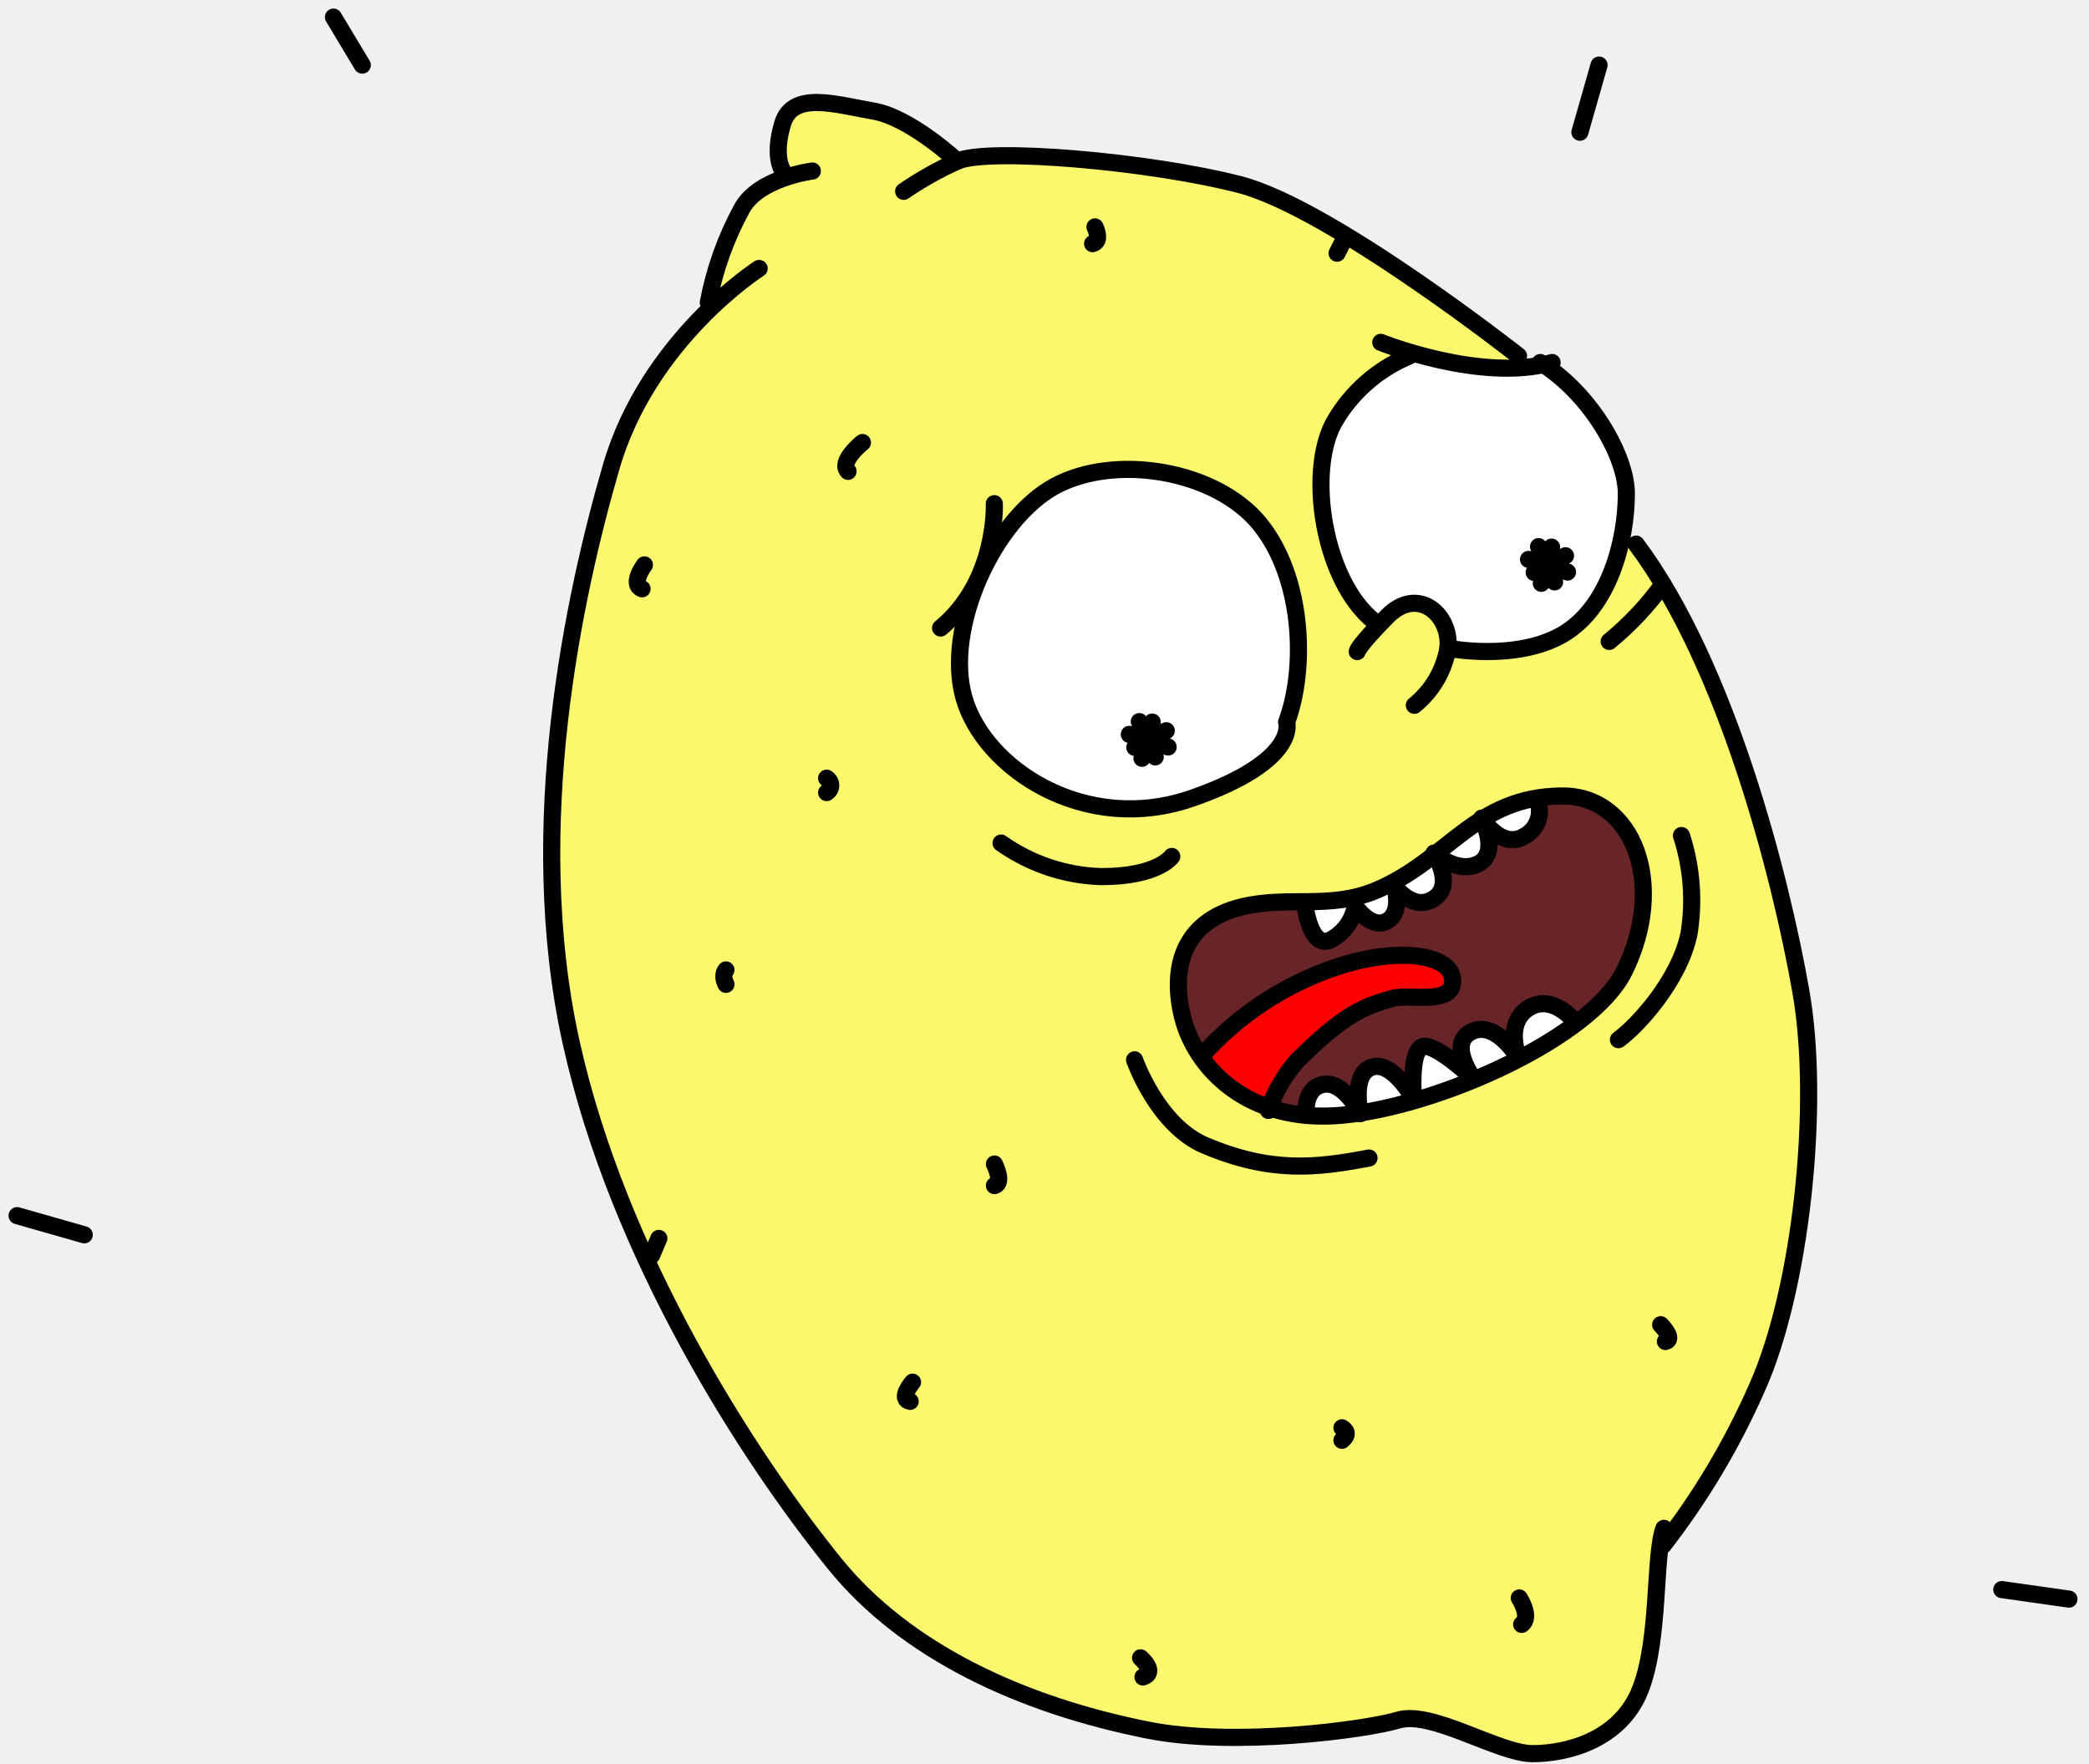
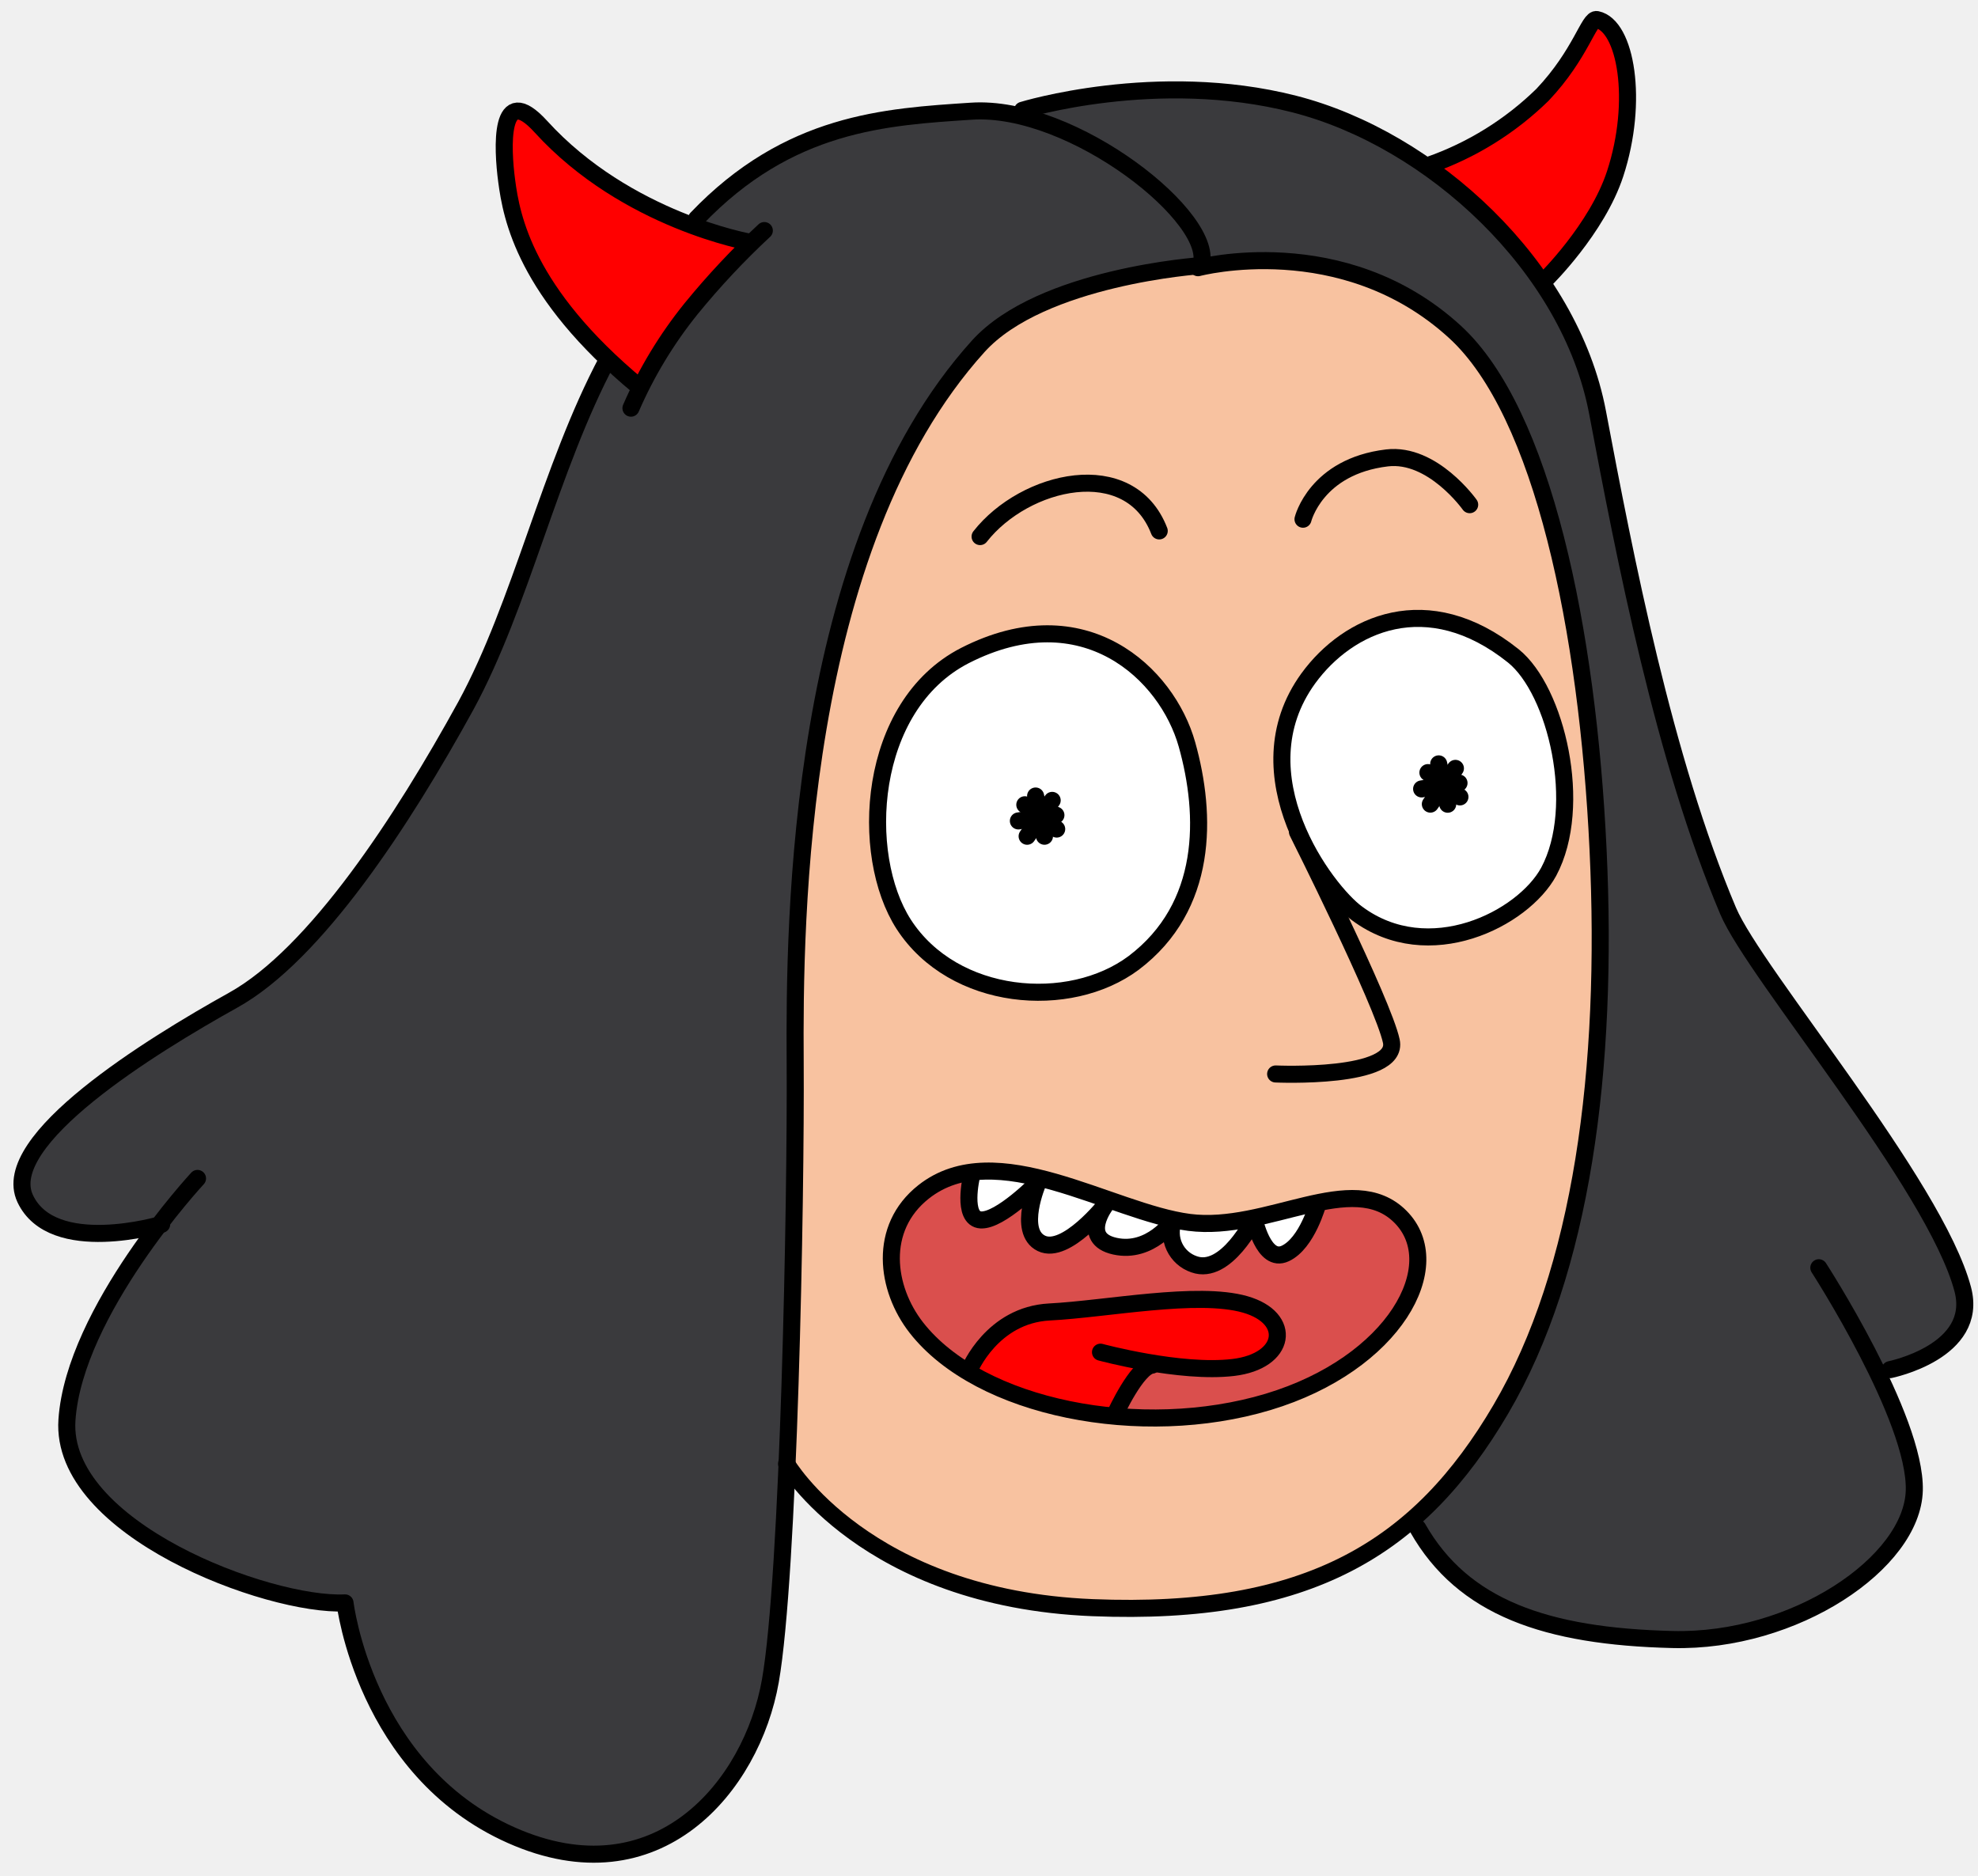
- <svg xmlns="http://www.w3.org/2000/svg" width="122" height="103" viewBox="0 0 122 103" fill="none">
-   <path d="M96.444 90.52C96.444 90.52 100.642 85.898 102.046 82.541C104.038 77.332 105.269 71.864 105.703 66.305C105.804 61.114 105.191 55.933 103.882 50.909C103.151 48.81 98.704 36.347 98.704 36.347L94.747 30.621C94.747 30.621 89.569 21.523 87.887 19.979C86.205 18.436 79.769 14.238 76.551 12.563C73.333 10.889 68.293 9.748 64.264 9.47C60.234 9.192 58.413 8.629 55.721 9.609C55.721 9.609 54.88 7.926 53.761 7.648C52.642 7.371 51.099 5.974 48.693 5.974C46.287 5.974 45.767 6.705 45.614 7.51C45.567 8.538 45.614 9.568 45.753 10.589C45.753 10.589 43.793 11.005 43.229 12.271C42.666 13.536 41.408 17.873 41.408 17.873C41.408 17.873 38.746 20.799 37.349 22.773C35.952 24.748 33.546 34.804 33.436 36.625C33.327 38.447 31.352 51.882 32.873 58.325C34.394 64.769 36.23 72.463 42.381 82.124C48.532 91.785 52.459 95.42 55.816 97.242C59.173 99.063 66.173 101.023 69.537 101.301C72.902 101.474 76.276 101.334 79.615 100.884C81.575 100.606 82.541 100.152 85.466 101.023C88.392 101.893 90.088 103.546 94.009 100.884C94.009 100.884 96.108 100.043 96.108 96.686C96.108 93.329 96.444 90.52 96.444 90.52Z" fill="#FBF86E" />
-   <path d="M75.183 42.322C76.361 39.185 76.163 33.882 73.611 30.745C71.058 27.607 65.171 26.627 61.638 28.551C58.106 30.474 55.166 36.793 56.343 40.911C57.52 45.028 63.408 48.956 69.683 46.762C75.958 44.568 75.183 42.322 75.183 42.322Z" fill="white" />
-   <path d="M89.971 21.325C92.897 23.014 94.996 26.803 94.996 28.982C94.996 31.732 94.016 35.652 91.266 37.225C88.516 38.797 84.596 38.007 84.596 38.007C84.679 37.484 84.591 36.947 84.344 36.478C84.098 36.009 83.706 35.632 83.228 35.404C81.546 34.672 80.303 36.442 80.303 36.442C77.377 34.087 76.375 27.805 77.948 24.864C78.944 23.101 80.502 21.721 82.372 20.944C82.372 20.944 86.739 21.954 89.971 21.325Z" fill="white" />
-   <path d="M72.536 53.022C69.062 53.863 68.359 56.613 69.062 59.458C69.764 62.303 72.762 65.719 78.401 65.192C84.04 64.666 92.933 60.694 94.857 56.796C97.395 51.677 95.362 46.506 91.2 46.557C86.139 46.601 84.618 50.272 80.383 52.064C77.684 53.198 75.234 52.371 72.536 53.022Z" fill="#682527" />
-   <path d="M89.745 46.711C89.932 47.1 89.961 47.547 89.824 47.956C89.688 48.366 89.397 48.706 89.013 48.905C87.638 49.702 86.571 47.867 86.571 47.867C86.571 47.867 87.624 49.849 86.402 50.514C85.181 51.18 83.784 49.907 83.784 49.907C83.784 49.907 84.991 51.75 83.784 52.562C82.577 53.374 81.473 51.831 81.473 51.831C81.473 51.831 81.97 53.337 81.049 53.871C80.127 54.405 79.184 53.015 79.184 53.015C79.108 53.435 78.937 53.831 78.683 54.174C78.43 54.516 78.1 54.795 77.721 54.99C76.507 55.502 76.258 52.979 76.258 52.979C76.258 52.979 80.12 52.635 82.534 50.85C84.947 49.066 87.119 46.952 89.745 46.711Z" fill="white" />
-   <path d="M92.056 59.817C92.056 59.817 90.688 58.062 89.262 58.954C87.836 59.846 88.684 61.88 88.684 61.88C88.684 61.88 87.353 59.634 85.934 60.329C84.516 61.024 86.051 63.086 86.051 63.086C86.051 63.086 83.733 60.892 83.023 61.221C82.314 61.55 82.541 64.235 82.541 64.235C82.541 64.235 81.305 61.997 80.098 62.406C78.891 62.816 79.432 65.12 79.432 65.12C79.432 65.12 78.474 63.189 77.282 63.408C76.09 63.628 76.28 65.215 76.28 65.215C79.018 65.269 81.74 64.772 84.281 63.752C86.962 62.624 89.56 61.309 92.056 59.817Z" fill="white" />
-   <path d="M74.079 64.732C74.441 63.652 75.018 62.657 75.775 61.806C78.525 59.086 79.652 58.669 81.297 58.193C82.299 57.901 84.954 58.647 84.837 57.096C84.72 55.546 81.378 55.085 77.465 56.562C74.696 57.596 72.218 59.282 70.239 61.477C70.239 61.477 71.746 64.702 74.079 64.732Z" fill="#FF0000" />
-   <path d="M89.854 31.922L90.79 33.984" stroke="black" stroke-linecap="round" stroke-linejoin="round" />
-   <path d="M91.427 32.456L89.598 33.429" stroke="black" stroke-linecap="round" stroke-linejoin="round" />
-   <path d="M90.615 31.951L90.015 34.065" stroke="black" stroke-linecap="round" stroke-linejoin="round" />
-   <path d="M91.544 33.407L89.269 32.669" stroke="black" stroke-linecap="round" stroke-linejoin="round" />
-   <path d="M66.538 42.14L67.467 44.202" stroke="black" stroke-linecap="round" stroke-linejoin="round" />
-   <path d="M68.111 42.674L66.275 43.647" stroke="black" stroke-linecap="round" stroke-linejoin="round" />
-   <path d="M67.292 42.169L66.692 44.283" stroke="black" stroke-linecap="round" stroke-linejoin="round" />
-   <path d="M68.22 43.624L65.953 42.886" stroke="black" stroke-linecap="round" stroke-linejoin="round" />
-   <path d="M82.599 41.189C83.634 40.351 84.331 39.166 84.559 37.854C84.757 35.894 82.797 34.197 81.027 35.989C79.257 37.781 79.264 38.051 79.264 38.051" stroke="black" stroke-linecap="round" stroke-linejoin="round" />
-   <path d="M75.139 42.169C76.317 39.032 76.119 33.729 73.567 30.591C71.014 27.454 65.127 26.474 61.594 28.397C58.062 30.321 55.121 36.64 56.299 40.758C57.476 44.875 63.364 48.803 69.639 46.608C75.914 44.414 75.139 42.169 75.139 42.169Z" stroke="black" stroke-linecap="round" stroke-linejoin="round" />
-   <path d="M82.321 20.783C80.448 21.559 78.888 22.939 77.889 24.703C76.317 27.629 77.304 33.926 80.244 36.281" stroke="black" stroke-linecap="round" stroke-linejoin="round" />
-   <path d="M84.559 37.854C84.559 37.854 88.487 38.637 91.229 37.071C93.972 35.506 94.981 31.572 94.981 28.829C94.981 26.635 92.882 22.978 89.957 21.171" stroke="black" stroke-linecap="round" stroke-linejoin="round" />
-   <path d="M58.464 49.234C60.178 50.45 62.214 51.132 64.315 51.194C67.65 51.194 68.433 50.017 68.433 50.017" stroke="black" stroke-linecap="round" stroke-linejoin="round" />
-   <path d="M93.979 37.459C95.165 36.488 96.22 35.367 97.117 34.124" stroke="black" stroke-linecap="round" stroke-linejoin="round" />
-   <path d="M88.684 20.784C88.684 20.784 77.714 12.146 72.397 10.779C67.079 9.411 57.681 8.614 55.911 9.411C54.815 9.904 53.765 10.494 52.774 11.174" stroke="black" stroke-linecap="round" stroke-linejoin="round" />
-   <path d="M80.639 19.994C80.639 19.994 86.49 22.349 90.644 21.171" stroke="black" stroke-linecap="round" stroke-linejoin="round" />
-   <path d="M58.069 29.414C58.069 29.414 58.267 33.926 54.931 36.676" stroke="black" stroke-linecap="round" stroke-linejoin="round" />
-   <path d="M55.911 9.411C55.911 9.411 53.161 6.851 51.004 6.485C48.846 6.119 46.294 5.278 45.709 7.216C45.124 9.155 45.709 9.966 45.709 9.966" stroke="black" stroke-linecap="round" stroke-linejoin="round" />
-   <path d="M47.442 9.988C47.442 9.988 44.305 10.383 43.325 12.182C42.388 13.9 41.727 15.753 41.364 17.675" stroke="black" stroke-linecap="round" stroke-linejoin="round" />
-   <path d="M44.334 15.678C44.334 15.678 37.861 19.803 35.696 27.256C33.531 34.709 30.576 48.254 33.341 60.811C36.106 73.369 43.748 85.144 48.751 91.324C52.898 96.444 59.641 99.567 67.035 101.037C72.038 102.039 79.695 101.037 81.663 100.452C83.63 99.867 87.514 102.412 89.51 102.412C91.507 102.412 94.63 101.629 95.793 98.682C96.956 95.734 96.583 90.827 97.175 89.254" stroke="black" stroke-linecap="round" stroke-linejoin="round" />
-   <path d="M97.132 90.242C99.333 87.408 101.175 84.313 102.617 81.027C105.169 75.337 106.347 64.542 105.169 57.872C103.992 51.202 100.854 38.856 95.552 31.776" stroke="black" stroke-linecap="round" stroke-linejoin="round" />
-   <path d="M72.536 52.956C69.062 53.797 68.359 56.547 69.062 59.392C69.764 62.237 72.762 65.653 78.401 65.126C84.04 64.6 92.933 60.607 94.857 56.723C97.395 51.603 95.362 46.433 91.2 46.484C86.139 46.528 84.618 50.199 80.383 51.991C77.684 53.132 75.234 52.306 72.536 52.956Z" stroke="black" stroke-linecap="round" stroke-linejoin="round" />
-   <path d="M76.222 52.891C76.222 52.891 76.507 55.414 77.684 54.902C78.064 54.708 78.393 54.428 78.647 54.086C78.9 53.743 79.072 53.347 79.147 52.928C79.147 52.928 80.091 54.317 81.012 53.783C81.934 53.249 81.436 51.743 81.436 51.743C81.436 51.743 82.519 53.286 83.747 52.474C84.976 51.662 83.747 49.819 83.747 49.819C83.747 49.819 85.144 51.084 86.366 50.426C87.587 49.768 86.534 47.779 86.534 47.779C86.534 47.779 87.668 49.636 89.013 48.839C89.397 48.64 89.687 48.3 89.824 47.89C89.96 47.481 89.932 47.034 89.745 46.645" stroke="black" stroke-linecap="round" stroke-linejoin="round" />
-   <path d="M76.287 65.134C76.287 65.134 76.09 63.547 77.289 63.328C78.489 63.108 79.44 65.039 79.44 65.039C79.44 65.039 78.898 62.742 80.105 62.326C81.312 61.909 82.548 64.154 82.548 64.154C82.548 64.154 82.321 61.484 83.031 61.141C83.74 60.797 86.059 63.006 86.059 63.006C86.059 63.006 84.515 60.943 85.942 60.248C87.368 59.554 88.692 61.799 88.692 61.799C88.692 61.799 87.836 59.78 89.269 58.873C90.703 57.967 92.056 59.744 92.056 59.744" stroke="black" stroke-linecap="round" stroke-linejoin="round" />
-   <path d="M70.239 61.594C72.218 59.399 74.696 57.714 77.465 56.68C81.378 55.217 84.742 55.663 84.837 57.214C84.932 58.764 82.299 58.018 81.297 58.311C79.644 58.786 78.525 59.203 75.775 61.923C75.018 62.774 74.441 63.769 74.079 64.849" stroke="black" stroke-linecap="round" stroke-linejoin="round" />
-   <path d="M98.199 48.795C98.801 50.646 98.952 52.615 98.638 54.536C98.053 57.33 95.544 59.985 94.52 60.716" stroke="black" stroke-linecap="round" stroke-linejoin="round" />
-   <path d="M66.26 61.894C66.26 61.894 67.591 65.726 70.385 66.897C74.21 68.513 76.858 68.22 79.952 67.628" stroke="black" stroke-linecap="round" stroke-linejoin="round" />
-   <path d="M1 70.993L4.92 72.112" stroke="black" stroke-linecap="round" stroke-linejoin="round" />
-   <path d="M19.474 1L21.157 3.801" stroke="black" stroke-linecap="round" stroke-linejoin="round" />
-   <path d="M93.387 3.801L92.268 7.721" stroke="black" stroke-linecap="round" stroke-linejoin="round" />
-   <path d="M120.828 93.387L116.908 92.831" stroke="black" stroke-linecap="round" stroke-linejoin="round" />
-   <path d="M53.293 80.72C53.293 80.72 52.452 81.7 53.154 81.839" stroke="black" stroke-linecap="round" stroke-linejoin="round" />
-   <path d="M78.372 83.382C78.372 83.382 78.935 83.66 78.372 84.113" stroke="black" stroke-linecap="round" stroke-linejoin="round" />
-   <path d="M96.985 77.363C96.985 77.363 97.826 78.204 97.263 78.343" stroke="black" stroke-linecap="round" stroke-linejoin="round" />
-   <path d="M88.728 93.321C88.728 93.321 89.459 94.44 88.867 94.864" stroke="black" stroke-linecap="round" stroke-linejoin="round" />
-   <path d="M66.611 96.817C66.611 96.817 67.591 97.658 66.75 97.936" stroke="black" stroke-linecap="round" stroke-linejoin="round" />
-   <path d="M58.076 67.979C58.076 67.979 58.639 69.098 58.076 69.237" stroke="black" stroke-linecap="round" stroke-linejoin="round" />
-   <path d="M42.396 56.643C42.396 56.643 42.118 56.92 42.396 57.484" stroke="black" stroke-linecap="round" stroke-linejoin="round" />
-   <path d="M48.276 45.445C48.349 45.489 48.409 45.55 48.45 45.624C48.492 45.698 48.514 45.781 48.514 45.866C48.514 45.951 48.492 46.034 48.45 46.108C48.409 46.181 48.349 46.243 48.276 46.286" stroke="black" stroke-linecap="round" stroke-linejoin="round" />
-   <path d="M50.368 25.845C50.368 25.845 48.971 26.964 49.527 27.527" stroke="black" stroke-linecap="round" stroke-linejoin="round" />
-   <path d="M63.949 13.251C63.949 13.251 64.366 14.092 63.81 14.23" stroke="black" stroke-linecap="round" stroke-linejoin="round" />
-   <path d="M37.635 32.99C37.635 32.99 36.794 34.109 37.496 34.387" stroke="black" stroke-linecap="round" stroke-linejoin="round" />
-   <path d="M38.476 72.323L38.059 73.303" stroke="black" stroke-linecap="round" stroke-linejoin="round" />
-   <path d="M78.511 13.953L78.087 14.786" stroke="black" stroke-linecap="round" stroke-linejoin="round" />
+ <svg xmlns="http://www.w3.org/2000/svg" width="116" height="110" viewBox="0 0 116 110" fill="none">
+   <path d="M12.661 59.25C12.661 59.25 16.24 56.801 17.28 55.859C18.32 54.917 22.744 49.077 22.744 49.077L26.791 42.211C26.791 42.211 29.526 36.748 30.182 34.864L32.631 27.893C32.631 27.893 34.801 22.15 35.457 21.11L37.439 22.716L39.979 18.669L43.935 14.328L40.732 13.009C41.482 12.003 42.409 11.142 43.468 10.47C44.877 9.716 47.613 7.546 50.718 7.267C53.822 6.988 56.181 6.136 59.761 6.8C61.696 6.069 63.727 5.625 65.79 5.481C69.039 5.259 72.303 5.411 75.519 5.933C77.591 6.31 81.449 8.284 83.431 9.513C85.732 11.166 87.791 13.132 89.551 15.353C90.817 17.172 91.921 19.099 92.851 21.11C93.417 22.618 94.359 28.081 94.735 29.777C95.112 31.473 97.373 41.367 97.938 42.874C98.503 44.382 99.822 50.41 100.576 51.639C101.329 52.867 103.492 57.389 105.286 59.552C107.079 61.715 111.503 68.406 112.068 69.258C113.186 71.307 114.192 73.416 115.083 75.573C115.459 76.606 115.55 77.548 113.854 78.867C112.698 79.712 111.387 80.321 109.996 80.66C109.996 80.66 111.691 83.396 111.691 84.428C111.691 85.46 113.01 87.352 111.691 89.703C110.373 92.055 106.793 94.323 105.663 94.7C104.532 95.076 100.199 96.493 97.84 96.207C95.481 95.921 91.721 95.928 89.551 94.986C87.38 94.044 84.562 92.635 82.768 89.244L46.128 86.282C46.128 86.282 46.03 90.803 46.03 91.655C45.86 94.091 45.546 96.514 45.088 98.912C44.711 100.42 43.392 104.097 41.795 105.506C40.197 106.916 37.929 108.995 33.972 108.807C30.016 108.619 27.476 106.267 26.346 105.416C25.216 104.564 22.48 101.459 22.201 100.141C21.922 98.822 20.317 94.202 20.317 94.202C20.317 94.202 14.854 93.449 12.495 92.228C10.136 91.007 7.408 90.442 5.245 86.953C3.082 83.463 3.828 82.717 4.68 80.457C5.532 78.196 7.883 73.297 9.292 71.888C9.292 71.888 5.712 72.74 3.452 71.888C1.191 71.037 0.814 69.439 1.477 68.12C2.14 66.801 4.582 64.54 5.901 63.599C7.22 62.657 12.661 59.25 12.661 59.25Z" fill="#3A3A3D" />
+   <path d="M49.685 89.689L46.128 86.282L46.595 75.265C46.595 75.265 46.505 64.714 46.693 60.856C46.882 56.997 46.972 51.624 47.161 48.798C47.349 45.972 48.766 37.871 49.331 36.462C49.896 35.052 52.247 27.795 53.189 26.1C54.646 23.748 56.319 21.538 58.186 19.498C59.128 18.654 62.421 17.147 64.493 16.582C67.806 15.816 71.181 15.344 74.577 15.172C76.928 15.172 82.391 17.154 83.808 18.096C85.225 19.038 88.707 22.904 90.025 27.14C91.202 31.17 92.176 35.257 92.942 39.386C93.319 41.458 93.695 51.632 93.695 53.802C93.695 55.972 93.417 65.958 92.475 70.291C91.428 74.663 89.87 78.898 87.832 82.906C86.612 84.978 82.557 90.065 80.206 91.105C77.855 92.145 74.177 94.029 69.279 94.218C65.311 94.301 61.345 94.011 57.432 93.351C54.862 92.974 49.685 89.689 49.685 89.689Z" fill="#F8C2A0" />
+   <path d="M54.033 69.77C58.276 66.417 65.021 70.961 69.61 71.556C74.2 72.152 79.181 68.399 81.999 71.225C84.818 74.051 81.66 79.854 74.237 82.084C66.814 84.315 57.334 82.491 53.611 77.728C51.818 75.43 51.351 71.896 54.033 69.77Z" fill="#DA4F4D" />
+   <path d="M65.322 83.08C65.322 83.08 65.978 81.008 67.395 80.164L69.467 80.262C70.663 80.368 71.868 80.305 73.047 80.073C73.531 79.894 73.96 79.591 74.29 79.194C74.621 78.797 74.842 78.321 74.931 77.812C74.931 77.059 72.67 76.305 71.253 76.305C69.836 76.305 64.569 76.78 64.569 76.78C63.084 76.859 61.605 77.018 60.138 77.255C58.917 77.541 57.033 79.327 56.844 80.367C57.994 81.104 59.225 81.703 60.514 82.153C62.086 82.607 63.695 82.917 65.322 83.08Z" fill="#FF0000" />
+   <path d="M43.935 14.328C43.935 14.328 39.511 12.542 37.529 11.879C35.547 11.216 32.352 8.299 32.352 8.299C32.352 8.299 30.935 6.513 30.37 6.415C29.805 6.317 29.428 7.636 29.428 8.774C29.631 10.977 30.18 13.134 31.056 15.165C31.963 16.86 33.069 18.441 34.349 19.875L37.462 22.701L40.378 18.277L43.935 14.328Z" fill="#FF0000" />
+   <path d="M83.876 9.701C83.876 9.701 87.079 8.096 88.119 7.53C89.282 6.694 90.362 5.748 91.344 4.704C92.054 3.545 92.706 2.35 93.296 1.125C93.296 0.846 94.238 1.034 94.524 1.69C95.388 3.539 95.682 5.604 95.368 7.621C94.901 10.733 92.075 15.632 90.47 16.664C89.626 15.314 88.649 14.052 87.554 12.896C86.235 11.675 83.876 9.701 83.876 9.701Z" fill="#FF0000" />
+   <path d="M56.588 38.338C63.574 34.773 68.442 39.393 69.61 43.553C70.778 47.713 70.861 53.056 66.483 56.364C62.715 59.175 55.932 58.625 53.001 54.103C50.378 50.011 50.831 41.277 56.588 38.338Z" fill="white" />
+   <path d="M76.724 39.665C79.06 36.455 83.718 34.322 88.744 38.339C91.269 40.359 92.882 47.156 90.824 50.999C89.317 53.773 83.793 56.576 79.588 53.449C77.779 52.13 72.617 45.317 76.724 39.665Z" fill="white" />
+   <path d="M77.154 70.614C77.154 70.614 76.528 72.95 75.24 73.553C73.951 74.156 73.416 71.511 73.416 71.511C73.416 71.511 71.751 74.864 69.889 74.178C69.637 74.094 69.405 73.959 69.206 73.781C69.008 73.604 68.847 73.389 68.735 73.148C68.622 72.907 68.559 72.646 68.551 72.38C68.542 72.114 68.587 71.849 68.683 71.601C68.683 71.601 67.334 73.568 65.247 73.108C63.159 72.649 64.742 70.629 64.742 70.629C64.742 70.629 62.376 73.644 60.936 72.943C59.497 72.242 60.74 69.348 60.74 69.348C60.74 69.348 58.525 71.609 57.387 71.548C56.249 71.488 56.837 68.994 56.837 68.994C57.471 68.756 58.152 68.666 58.826 68.73C60.155 68.838 61.462 69.135 62.707 69.612C64.187 70.168 65.696 70.641 67.229 71.028C68.607 71.445 70.033 71.683 71.472 71.737C73.047 71.729 77.154 70.614 77.154 70.614Z" fill="white" />
+   <path d="M84.373 44.796L84.901 47.162" stroke="black" stroke-linecap="round" stroke-linejoin="round" />
+   <path d="M83.371 46.265L85.564 45.919" stroke="black" stroke-linecap="round" stroke-linejoin="round" />
+   <path d="M83.74 45.308L85.618 46.733" stroke="black" stroke-linecap="round" stroke-linejoin="round" />
+   <path d="M83.883 47.156L85.353 45.06" stroke="black" stroke-linecap="round" stroke-linejoin="round" />
+   <path d="M60.733 46.681L61.253 49.039" stroke="black" stroke-linecap="round" stroke-linejoin="round" />
+   <path d="M59.723 48.142L61.924 47.803" stroke="black" stroke-linecap="round" stroke-linejoin="round" />
+   <path d="M60.1 47.194L61.97 48.619" stroke="black" stroke-linecap="round" stroke-linejoin="round" />
+   <path d="M60.236 49.04L61.705 46.937" stroke="black" stroke-linecap="round" stroke-linejoin="round" />
+   <path d="M46.128 85.837C46.128 85.837 50.748 93.735 64.071 94.278C76.762 94.79 83.243 90.766 88.013 82.649C92.784 74.533 94.329 62.694 93.718 49.815C93.108 36.936 90.485 24.192 85.331 19.467C78.752 13.439 70.258 15.699 70.258 15.699" stroke="black" stroke-linecap="round" stroke-linejoin="round" />
+   <path d="M35.615 21.11C32.232 27.471 30.559 35.429 27.326 41.375C23.603 48.157 18.494 55.972 13.685 58.647C8.877 61.322 -0.128 66.869 1.477 70.29C3.082 73.712 9.48 71.798 9.48 71.798" stroke="black" stroke-linecap="round" stroke-linejoin="round" />
+   <path d="M70.409 15.602C71.449 12.919 62.933 6.114 56.957 6.521C51.946 6.852 46.256 7.161 40.853 12.821" stroke="black" stroke-linecap="round" stroke-linejoin="round" />
+   <path d="M11.583 69.107C11.583 69.107 4.363 76.877 3.926 83.268C3.489 89.658 15.743 94.21 20.234 93.999C20.234 93.999 21.387 103.796 29.971 107.616C38.554 111.437 44.093 104.745 45.178 98.573C46.264 92.401 46.686 70.374 46.633 62.242C46.58 54.111 46.708 32.098 57.372 20.304C61.072 16.212 70.402 15.579 70.402 15.579" stroke="black" stroke-linecap="round" stroke-linejoin="round" />
+   <path d="M59.964 6.467C59.964 6.467 67.817 4.041 75.888 6.098C83.959 8.155 92.075 15.646 93.688 24.184C95.301 32.723 97.584 44.532 101.345 53.417C102.905 57.117 113.478 69.468 115.105 75.603C116.077 79.265 110.84 80.32 110.84 80.32" stroke="black" stroke-linecap="round" stroke-linejoin="round" />
+   <path d="M106.665 74.345C106.665 74.345 112.37 83.162 112.264 87.397C112.159 91.632 105.256 96.327 98.074 96.146C90.673 95.966 85.798 94.278 83.145 89.613" stroke="black" stroke-linecap="round" stroke-linejoin="round" />
+   <path d="M54.161 69.898C58.404 66.544 65.149 71.089 69.738 71.684C74.328 72.279 79.309 68.526 82.127 71.352C84.946 74.178 81.788 79.981 74.365 82.212C66.942 84.442 57.462 82.619 53.739 77.856C51.946 75.558 51.478 72.023 54.161 69.898Z" stroke="black" stroke-linecap="round" stroke-linejoin="round" />
+   <path d="M76.091 48.791C76.091 48.791 81.11 58.791 81.593 61.052C82.075 63.312 74.81 62.981 74.81 62.981" stroke="black" stroke-linecap="round" stroke-linejoin="round" />
+   <path d="M56.588 38.443C63.574 34.878 68.442 39.498 69.61 43.658C70.778 47.818 70.861 53.161 66.483 56.469C62.715 59.28 55.932 58.73 53.001 54.208C50.378 50.139 50.831 41.397 56.588 38.443Z" stroke="black" stroke-linecap="round" stroke-linejoin="round" />
+   <path d="M76.724 39.785C79.06 36.575 83.718 34.442 88.744 38.459C91.269 40.479 92.882 47.276 90.824 51.12C89.317 53.893 83.793 56.696 79.588 53.569C77.779 52.258 72.617 45.445 76.724 39.785Z" stroke="black" stroke-linecap="round" stroke-linejoin="round" />
+   <path d="M77.29 70.569C77.29 70.569 76.664 72.906 75.375 73.508C74.087 74.111 73.552 71.466 73.552 71.466C73.552 71.466 71.909 74.82 70.025 74.141C69.774 74.056 69.542 73.922 69.344 73.745C69.147 73.569 68.987 73.354 68.874 73.114C68.761 72.874 68.698 72.613 68.689 72.348C68.68 72.083 68.724 71.819 68.819 71.572C68.819 71.572 67.47 73.539 65.383 73.079C63.295 72.619 64.878 70.6 64.878 70.6C64.878 70.6 62.511 73.614 61.072 72.913C59.633 72.212 60.876 69.341 60.876 69.341C60.876 69.341 58.66 71.602 57.523 71.541C56.385 71.481 56.972 68.987 56.972 68.987" stroke="black" stroke-linecap="round" stroke-linejoin="round" />
+   <path d="M56.86 80.314C56.86 80.314 58.178 77.111 61.547 76.938C64.916 76.764 70.213 75.694 73.017 76.493C75.82 77.292 75.443 79.824 72.323 80.193C69.204 80.562 64.539 79.296 64.539 79.296" stroke="black" stroke-linecap="round" stroke-linejoin="round" />
+   <path d="M65.413 82.905C65.413 82.905 66.671 80.155 67.561 80.057" stroke="black" stroke-linecap="round" stroke-linejoin="round" />
+   <path d="M37.462 22.67C30.785 17.131 29.994 12.723 29.715 10.613C29.458 8.683 29.262 4.727 31.719 7.425C36.746 12.949 43.995 14.207 43.995 14.207" stroke="black" stroke-linecap="round" stroke-linejoin="round" />
+   <path d="M83.808 9.686C86.302 8.815 88.574 7.405 90.463 5.556C92.723 3.168 93.183 1.035 93.65 1.148C95.361 1.502 96.115 5.933 94.72 10.191C93.658 13.432 90.628 16.401 90.628 16.401" stroke="black" stroke-linecap="round" stroke-linejoin="round" />
+   <path d="M67.983 31.134C66.257 26.673 60.1 28.12 57.477 31.466" stroke="black" stroke-linecap="round" stroke-linejoin="round" />
+   <path d="M76.415 30.448C76.415 30.448 77.169 27.35 81.344 26.853C84.019 26.537 86.189 29.596 86.189 29.596" stroke="black" stroke-linecap="round" stroke-linejoin="round" />
+   <path d="M44.824 13.521C43.292 14.946 41.859 16.475 40.536 18.096C39.1 19.874 37.911 21.839 37.002 23.936" stroke="black" stroke-linecap="round" stroke-linejoin="round" />
</svg>
